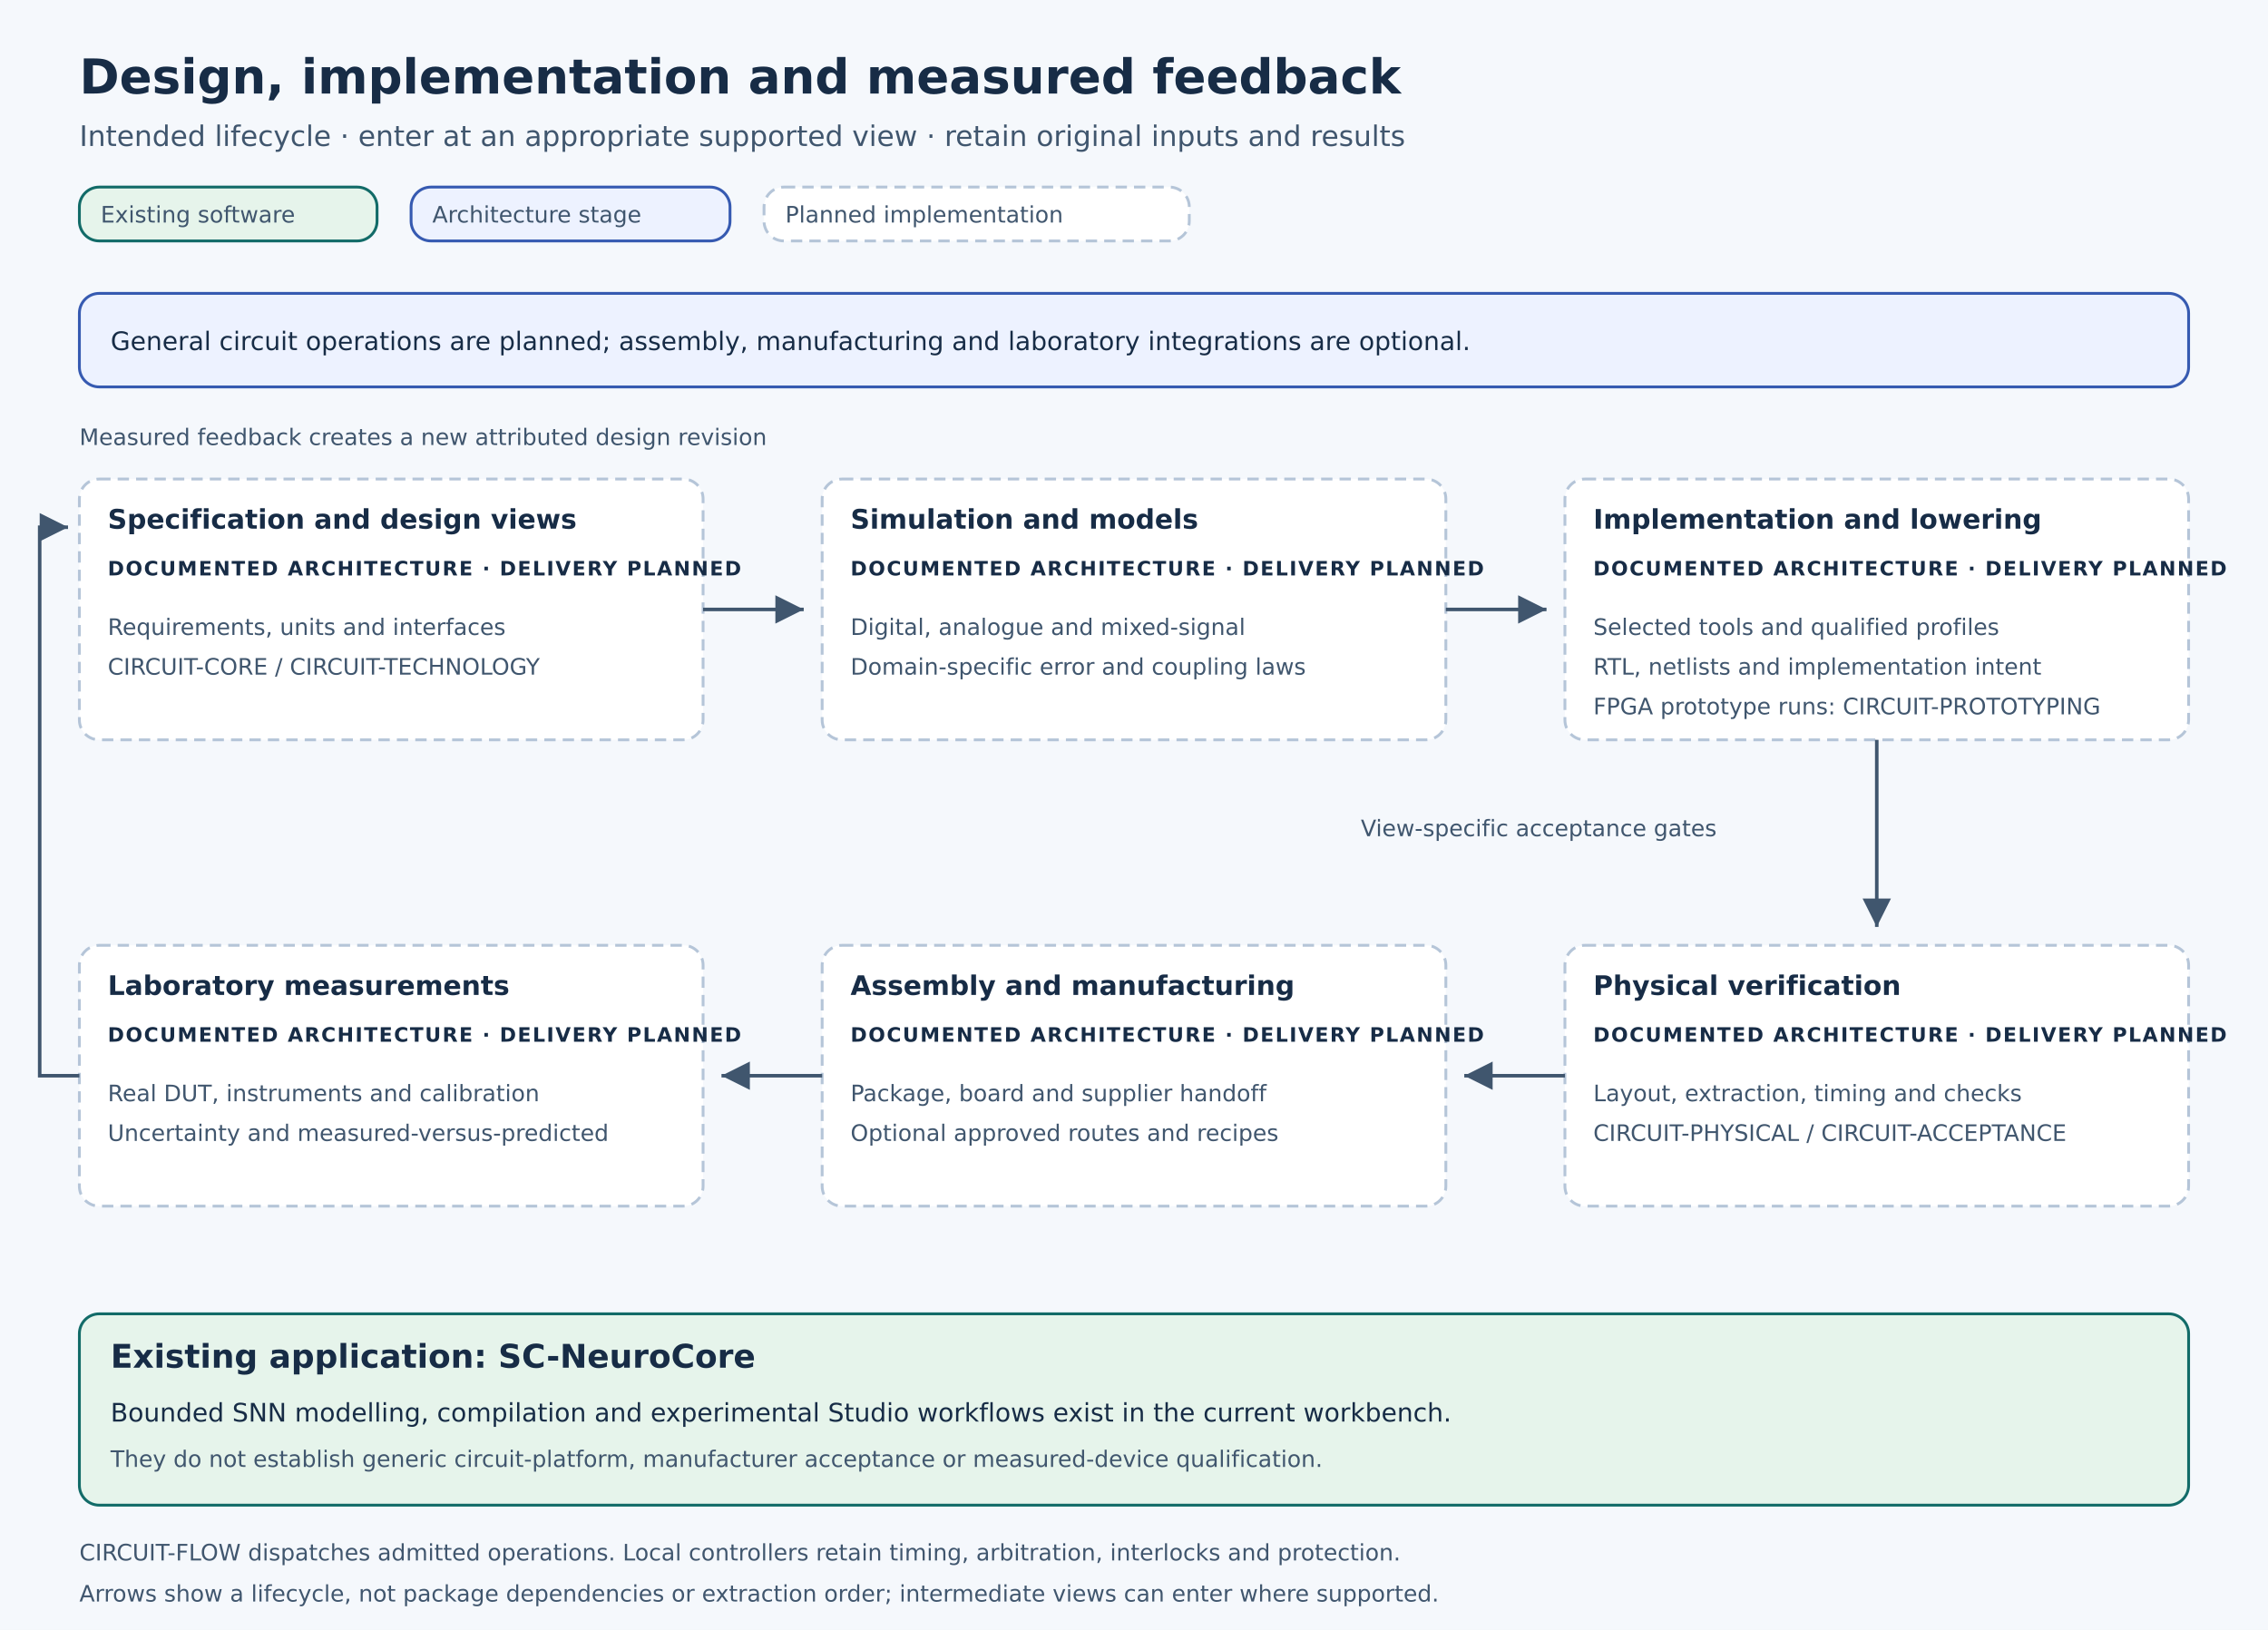
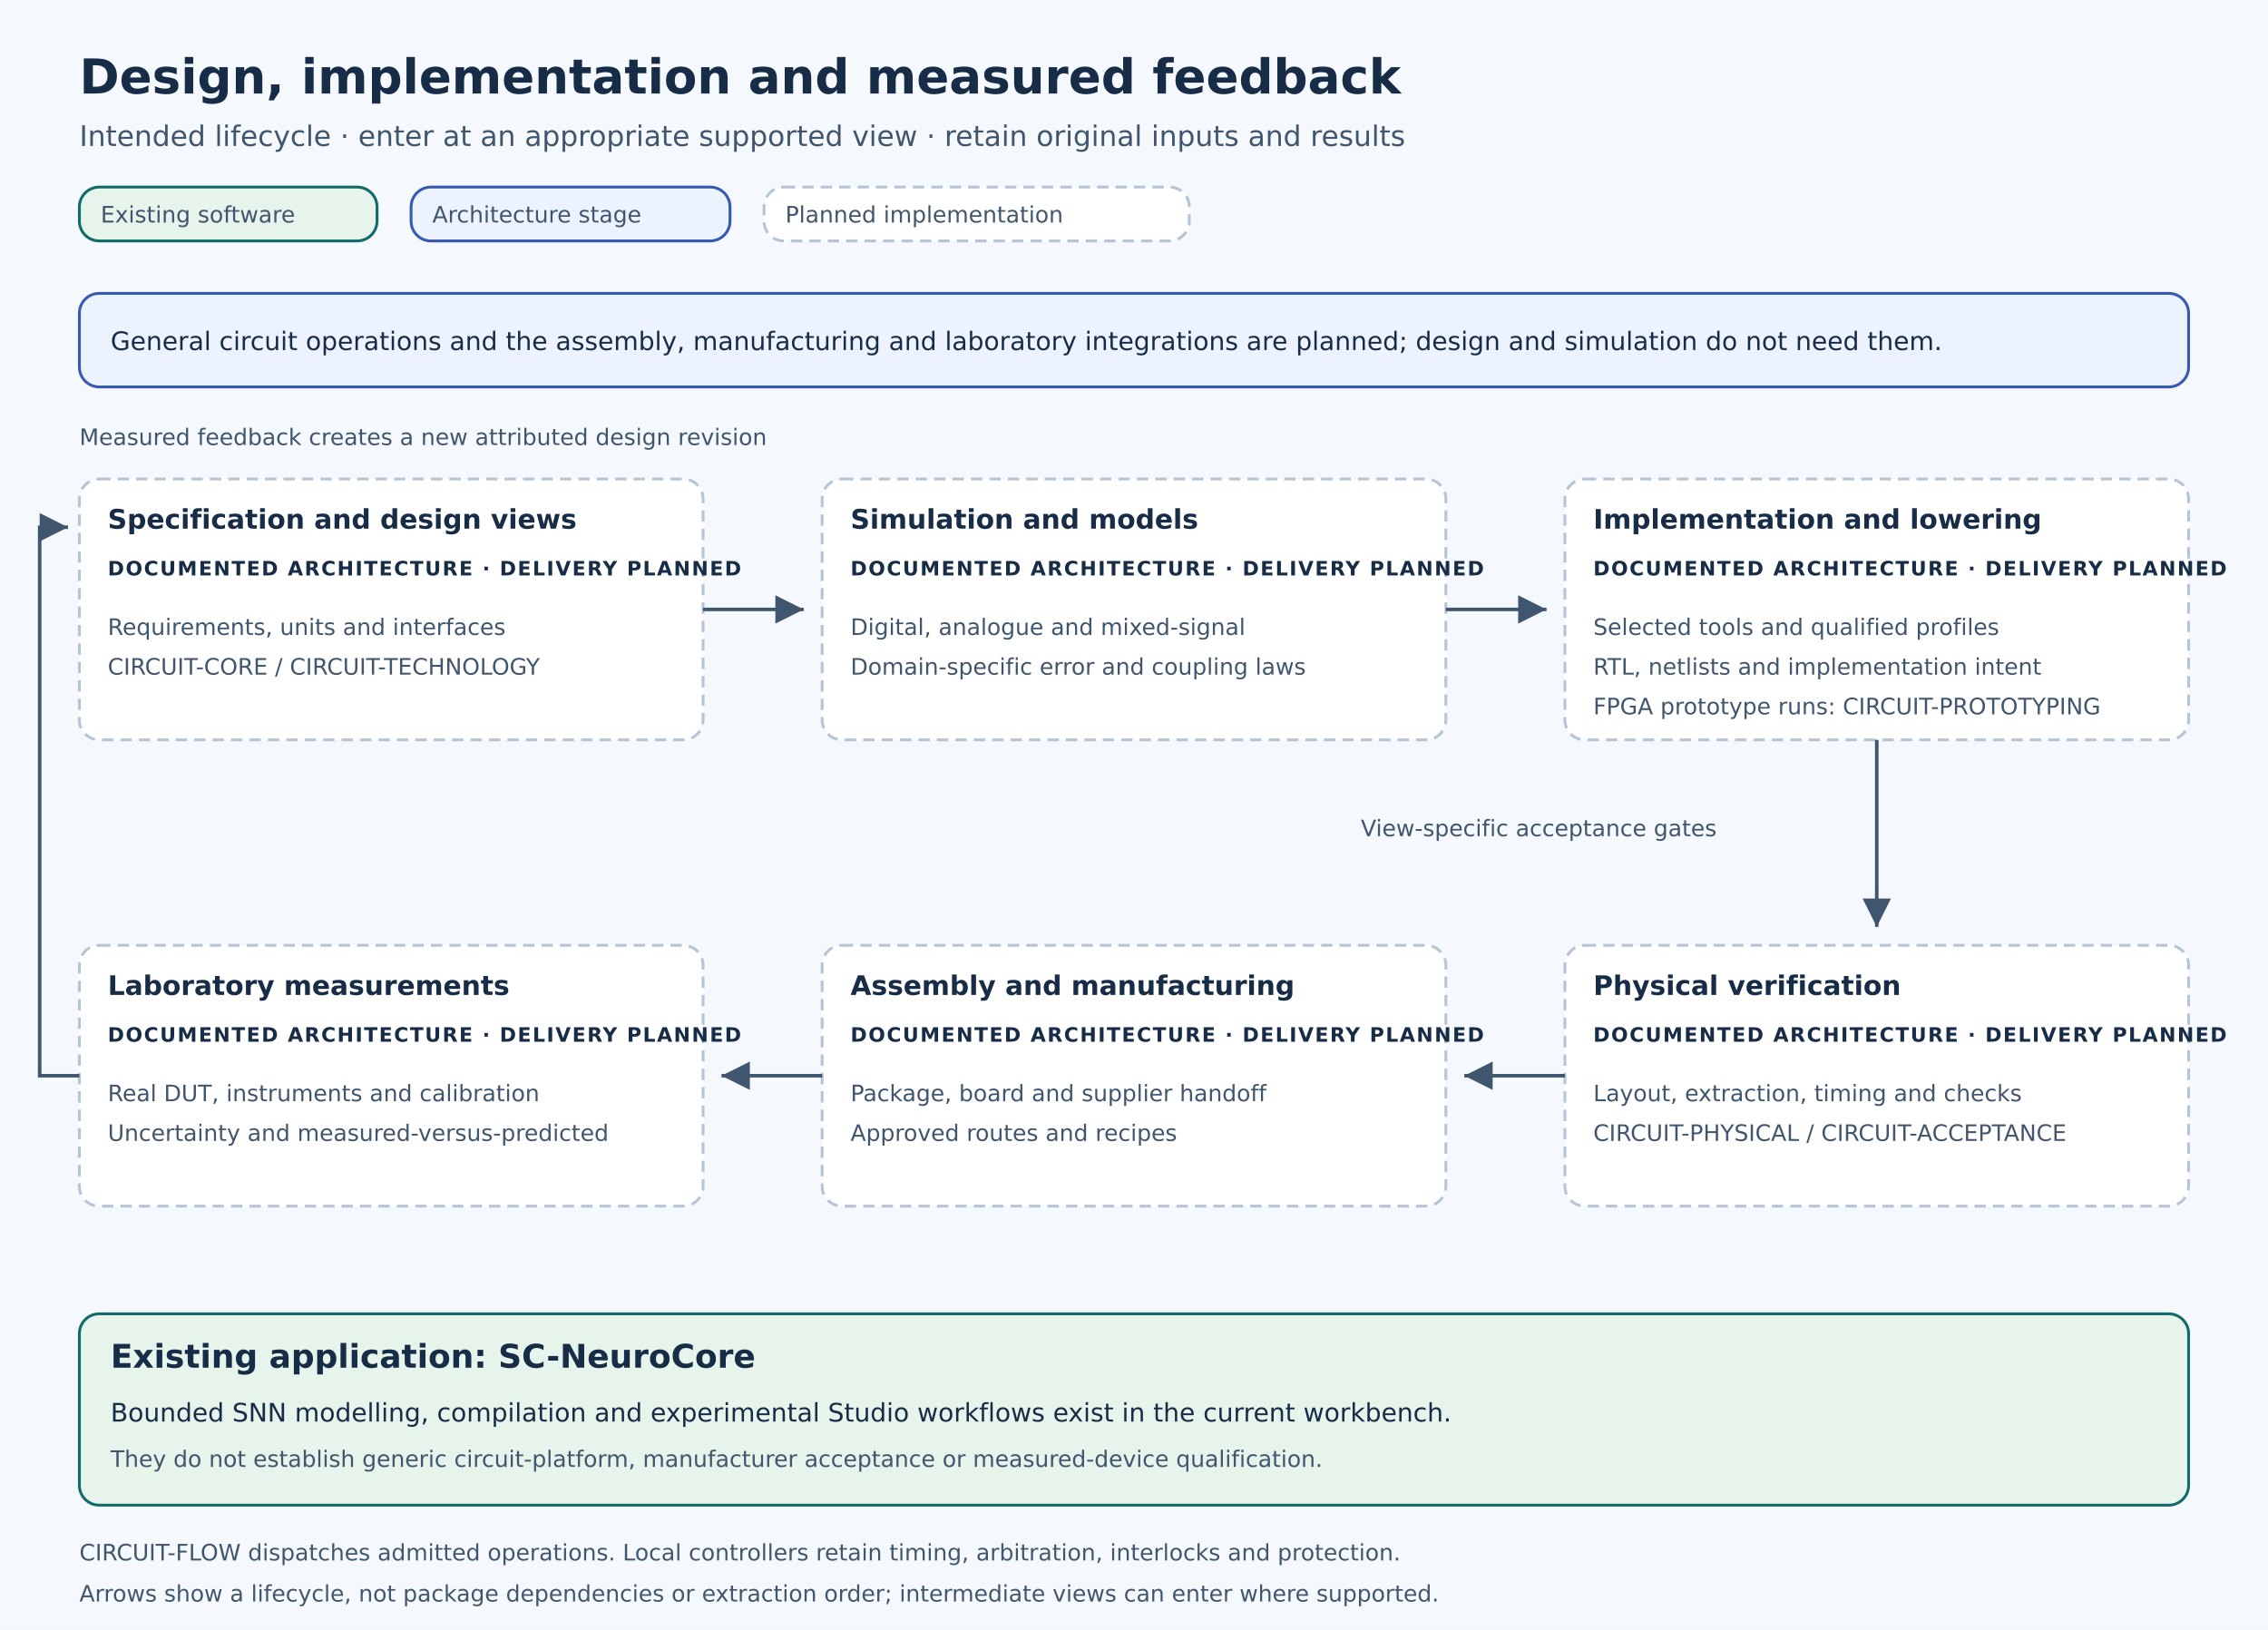
<svg xmlns="http://www.w3.org/2000/svg" width="1600" height="1150" viewBox="0 0 1600 1150" role="img" aria-labelledby="title desc">
  <defs>
    <marker id="arrow" markerWidth="10" markerHeight="10" refX="8" refY="4" orient="auto">
      <path d="M0 0L8 4L0 8Z" fill="#40566e" />
    </marker>
  </defs>
  <style>text{font-family:DejaVu Sans,Arial,sans-serif;fill:#172c46}.title{font-size:34px;font-weight:700}.sub{font-size:20px;fill:#40566e}.heading{font-size:23px;font-weight:700}.name{font-size:19px;font-weight:700}.body{font-size:18px}.small{font-size:16px;fill:#40566e}.tag{font-size:14px;font-weight:700;letter-spacing:1px}.exists{fill:#e6f4eb;stroke:#126b68;stroke-width:2}.architecture{fill:#edf2ff;stroke:#365ab1;stroke-width:2}.planned{fill:#fff;stroke:#b5c5d8;stroke-width:2;stroke-dasharray:8 5}.note{fill:#e9eef5;stroke:#b5c5d8;stroke-width:1.5}.link{fill:none;stroke:#40566e;stroke-width:2.5}</style>
  <rect width="1600" height="1150" fill="#f5f8fc" />
  <text x="56" y="66" class="title">Design, implementation and measured feedback</text>
  <text x="56" y="103" class="sub">Intended lifecycle · enter at an appropriate supported view · retain original inputs and results</text>
  <rect x="56" y="132" width="210" height="38" rx="14" class="exists" />
  <text x="71" y="157" class="small">Existing software</text>
  <rect x="290" y="132" width="225" height="38" rx="14" class="architecture" />
  <text x="305" y="157" class="small">Architecture stage</text>
  <rect x="539" y="132" width="300" height="38" rx="14" class="planned" />
  <text x="554" y="157" class="small">Planned implementation</text>
  <rect x="56" y="207" width="1488" height="66" rx="14" class="architecture" />
-   <text x="78" y="247" class="body">General circuit operations are planned; assembly, manufacturing and laboratory integrations are optional.</text>
+   <text x="78" y="247" class="body">General circuit operations and the assembly, manufacturing and laboratory integrations are planned; design and simulation do not need them.</text>
  <text x="56" y="314" class="small">Measured feedback creates a new attributed design revision</text>
  <rect x="56" y="338" width="440" height="184" rx="14" class="planned" />
  <text x="76" y="373" class="name">Specification and design views</text>
  <text x="76" y="406" class="tag">DOCUMENTED ARCHITECTURE · DELIVERY PLANNED</text>
  <text x="76" y="448" class="small">Requirements, units and interfaces</text>
  <text x="76" y="476" class="small">CIRCUIT-CORE / CIRCUIT-TECHNOLOGY</text>
  <rect x="580" y="338" width="440" height="184" rx="14" class="planned" />
  <text x="600" y="373" class="name">Simulation and models</text>
  <text x="600" y="406" class="tag">DOCUMENTED ARCHITECTURE · DELIVERY PLANNED</text>
  <text x="600" y="448" class="small">Digital, analogue and mixed-signal</text>
  <text x="600" y="476" class="small">Domain-specific error and coupling laws</text>
  <rect x="1104" y="338" width="440" height="184" rx="14" class="planned" />
  <text x="1124" y="373" class="name">Implementation and lowering</text>
  <text x="1124" y="406" class="tag">DOCUMENTED ARCHITECTURE · DELIVERY PLANNED</text>
  <text x="1124" y="448" class="small">Selected tools and qualified profiles</text>
  <text x="1124" y="476" class="small">RTL, netlists and implementation intent</text>
  <text x="1124" y="504" class="small">FPGA prototype runs: CIRCUIT-PROTOTYPING</text>
  <rect x="1104" y="667" width="440" height="184" rx="14" class="planned" />
  <text x="1124" y="702" class="name">Physical verification</text>
  <text x="1124" y="735" class="tag">DOCUMENTED ARCHITECTURE · DELIVERY PLANNED</text>
  <text x="1124" y="777" class="small">Layout, extraction, timing and checks</text>
  <text x="1124" y="805" class="small">CIRCUIT-PHYSICAL / CIRCUIT-ACCEPTANCE</text>
  <rect x="580" y="667" width="440" height="184" rx="14" class="planned" />
  <text x="600" y="702" class="name">Assembly and manufacturing</text>
  <text x="600" y="735" class="tag">DOCUMENTED ARCHITECTURE · DELIVERY PLANNED</text>
  <text x="600" y="777" class="small">Package, board and supplier handoff</text>
-   <text x="600" y="805" class="small">Optional approved routes and recipes</text>
+   <text x="600" y="805" class="small">Approved routes and recipes</text>
  <rect x="56" y="667" width="440" height="184" rx="14" class="planned" />
  <text x="76" y="702" class="name">Laboratory measurements</text>
  <text x="76" y="735" class="tag">DOCUMENTED ARCHITECTURE · DELIVERY PLANNED</text>
  <text x="76" y="777" class="small">Real DUT, instruments and calibration</text>
  <text x="76" y="805" class="small">Uncertainty and measured-versus-predicted</text>
  <path d="M496 430 H567" class="link" marker-end="url(#arrow)" />
  <path d="M1020 430 H1091" class="link" marker-end="url(#arrow)" />
  <path d="M1324 522 V654" class="link" marker-end="url(#arrow)" />
  <path d="M1104 759 H1033" class="link" marker-end="url(#arrow)" />
  <path d="M580 759 H509" class="link" marker-end="url(#arrow)" />
  <path d="M56 759 H28 V372 H48" class="link" marker-end="url(#arrow)" />
  <text x="960" y="590" class="small">View-specific acceptance gates</text>
  <rect x="56" y="927" width="1488" height="135" rx="14" class="exists" />
  <text x="78" y="965" class="heading">Existing application: SC-NeuroCore</text>
  <text x="78" y="1003" class="body">Bounded SNN modelling, compilation and experimental Studio workflows exist in the current workbench.</text>
  <text x="78" y="1035" class="small">They do not establish generic circuit-platform, manufacturer acceptance or measured-device qualification.</text>
  <text x="56" y="1101" class="small">CIRCUIT-FLOW dispatches admitted operations. Local controllers retain timing, arbitration, interlocks and protection.</text>
  <text x="56" y="1130" class="small">Arrows show a lifecycle, not package dependencies or extraction order; intermediate views can enter where supported.</text>
</svg>
